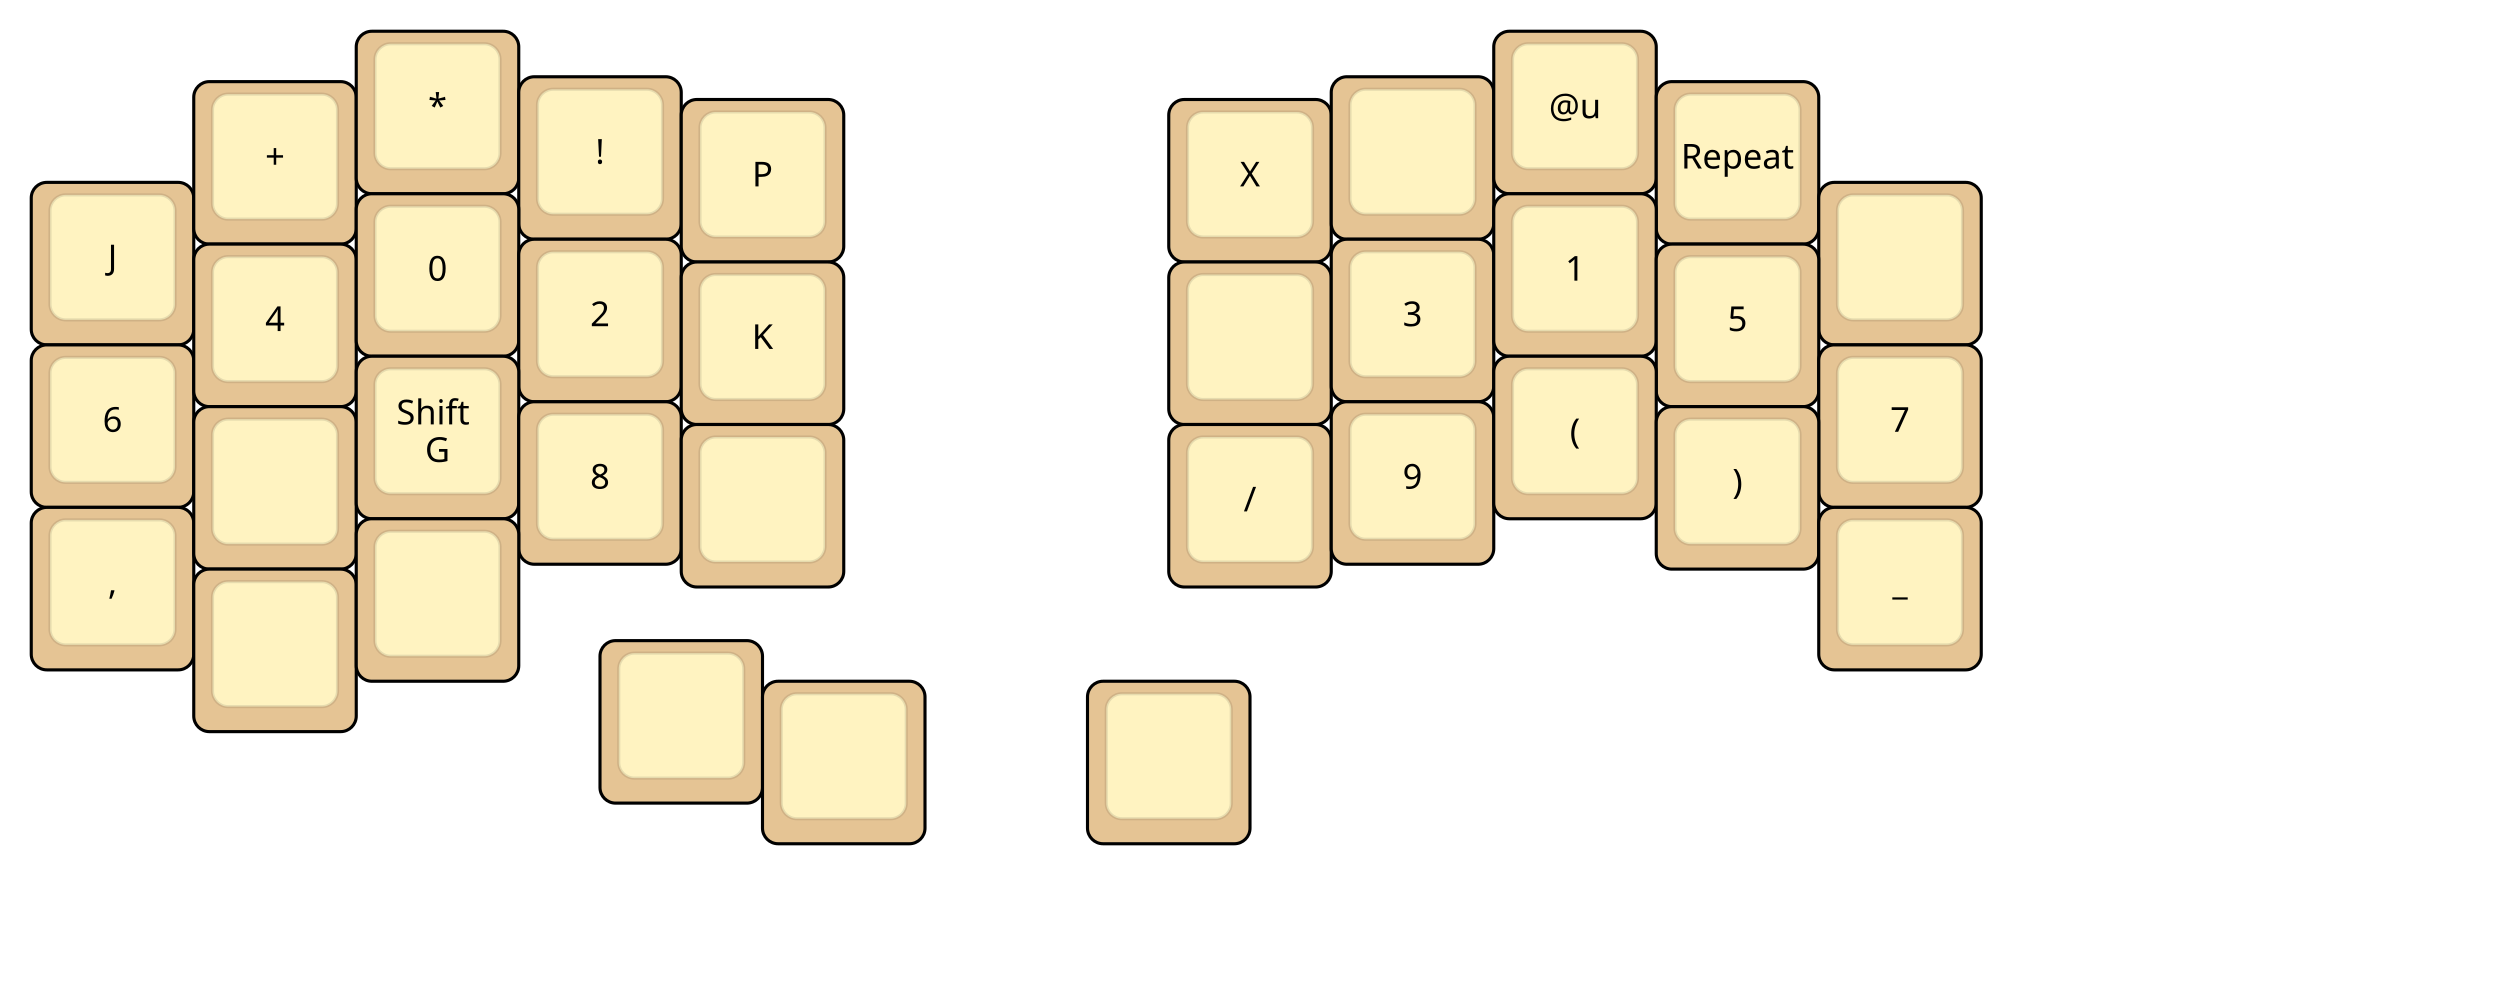
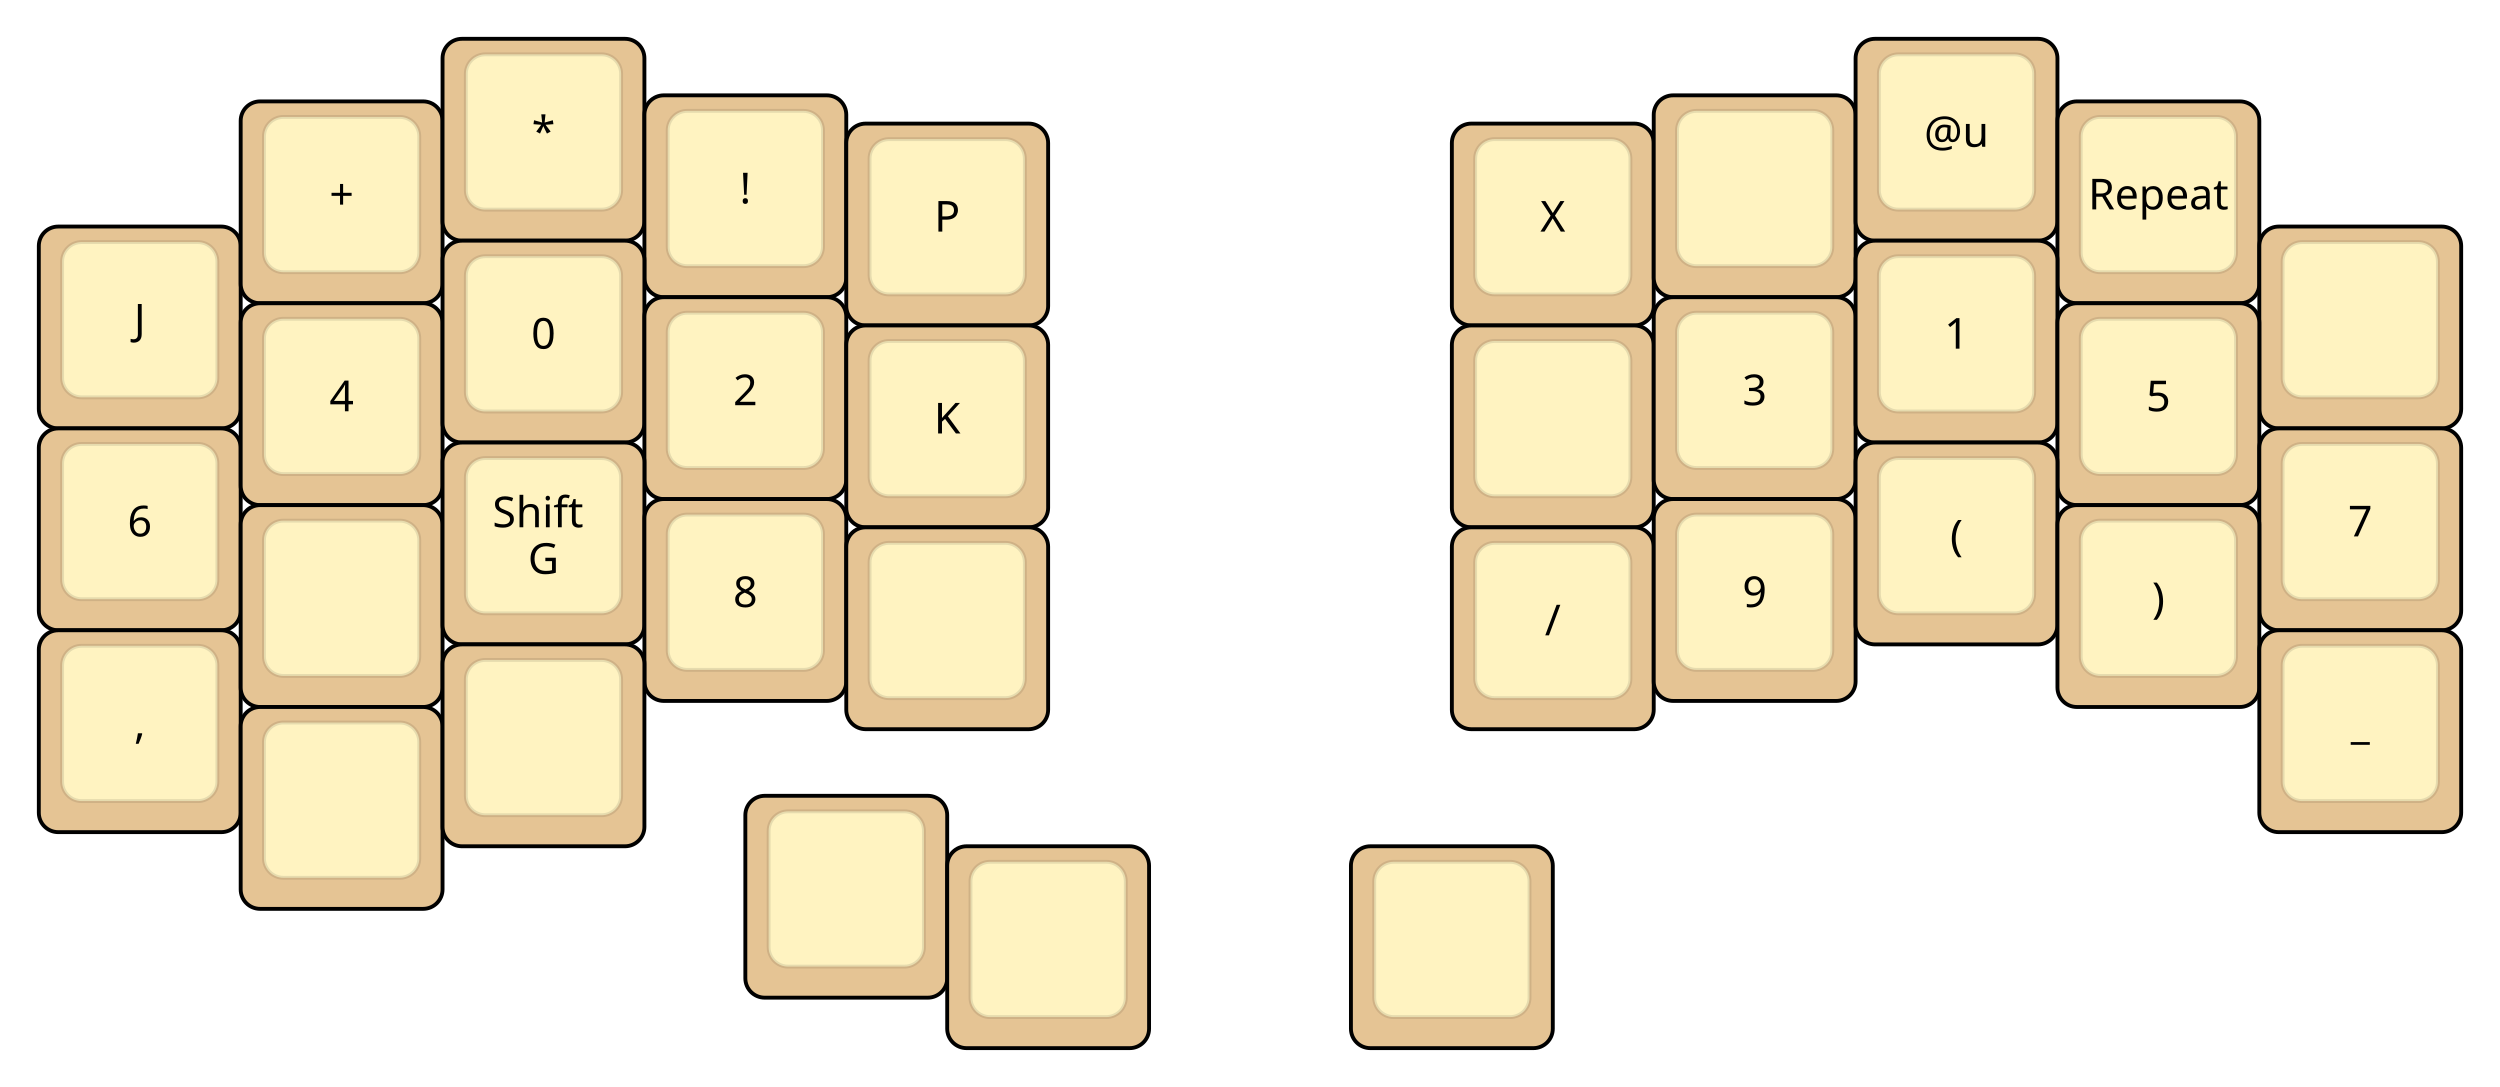
- <svg xmlns="http://www.w3.org/2000/svg" width="800px" height="320px" viewBox="0 0 800 320">
+ <svg xmlns="http://www.w3.org/2000/svg" width="644px" height="280x" viewBox="0 0 644 280">
  <style type="text/css">
    .keycap .border { stroke: black; stroke-width: 1; }
    .keycap .inner.border { stroke: rgba(0,0,0,.1); }
    .keycap { font-family: sans-serif; font-size: 11px}
  </style>
  <g class="keycap management">
    <rect x="10" y="58.36" width="52" height="52" rx="5" fill="#e5c494" class="outer border" />
    <rect x="16" y="62.36" width="40" height="40" rx="5" fill="#fff3c1" class="inner border" />
    <text x="36" y="82.36" text-anchor="middle" dominant-baseline="middle">
      <tspan x="36" dy="0">J</tspan>
    </text>
  </g>
  <g class="keycap default">
    <rect x="62" y="26.12" width="52" height="52" rx="5" fill="#e5c494" class="outer border" />
    <rect x="68" y="30.12" width="40" height="40" rx="5" fill="#fff3c1" class="inner border" />
    <text x="88" y="50.12" text-anchor="middle" dominant-baseline="middle">
      <tspan x="88" dy="0">+</tspan>
    </text>
  </g>
  <g class="keycap default">
    <rect x="114" y="10" width="52" height="52" rx="5" fill="#e5c494" class="outer border" />
    <rect x="120" y="14" width="40" height="40" rx="5" fill="#fff3c1" class="inner border" />
    <text x="140" y="34" text-anchor="middle" dominant-baseline="middle">
      <tspan x="140" dy="0">*</tspan>
    </text>
  </g>
  <g class="keycap default">
    <rect x="166" y="24.56" width="52" height="52" rx="5" fill="#e5c494" class="outer border" />
    <rect x="172" y="28.56" width="40" height="40" rx="5" fill="#fff3c1" class="inner border" />
    <text x="192" y="48.56" text-anchor="middle" dominant-baseline="middle">
      <tspan x="192" dy="0">!</tspan>
    </text>
  </g>
  <g class="keycap management">
    <rect x="218" y="31.84" width="52" height="52" rx="5" fill="#e5c494" class="outer border" />
    <rect x="224" y="35.84" width="40" height="40" rx="5" fill="#fff3c1" class="inner border" />
    <text x="244" y="55.84" text-anchor="middle" dominant-baseline="middle">
      <tspan x="244" dy="0">P</tspan>
    </text>
  </g>
  <g class="keycap default">
    <rect x="374" y="31.84" width="52" height="52" rx="5" fill="#e5c494" class="outer border" />
    <rect x="380" y="35.84" width="40" height="40" rx="5" fill="#fff3c1" class="inner border" />
    <text x="400" y="55.84" text-anchor="middle" dominant-baseline="middle">
      <tspan x="400" dy="0">X</tspan>
    </text>
  </g>
  <g class="keycap blank">
    <rect x="426" y="24.56" width="52" height="52" rx="5" fill="#e5c494" class="outer border" />
    <rect x="432" y="28.56" width="40" height="40" rx="5" fill="#fff3c1" class="inner border" />
  </g>
  <g class="keycap management">
    <rect x="478" y="10" width="52" height="52" rx="5" fill="#e5c494" class="outer border" />
    <rect x="484" y="14" width="40" height="40" rx="5" fill="#fff3c1" class="inner border" />
    <text x="504" y="34" text-anchor="middle" dominant-baseline="middle">
      <tspan x="504" dy="0">@u</tspan>
    </text>
  </g>
  <g class="keycap special">
    <rect x="530" y="26.12" width="52" height="52" rx="5" fill="#e5c494" class="outer border" />
    <rect x="536" y="30.12" width="40" height="40" rx="5" fill="#fff3c1" class="inner border" />
    <text x="556" y="50.12" text-anchor="middle" dominant-baseline="middle">
      <tspan x="556" dy="0">Repeat</tspan>
    </text>
  </g>
  <g class="keycap blank">
    <rect x="582" y="58.36" width="52" height="52" rx="5" fill="#e5c494" class="outer border" />
    <rect x="588" y="62.36" width="40" height="40" rx="5" fill="#fff3c1" class="inner border" />
  </g>
  <g class="keycap default">
    <rect x="10" y="110.36" width="52" height="52" rx="5" fill="#e5c494" class="outer border" />
    <rect x="16" y="114.36" width="40" height="40" rx="5" fill="#fff3c1" class="inner border" />
    <text x="36" y="134.36" text-anchor="middle" dominant-baseline="middle">
      <tspan x="36" dy="0">6</tspan>
    </text>
  </g>
  <g class="keycap default">
    <rect x="62" y="78.12" width="52" height="52" rx="5" fill="#e5c494" class="outer border" />
    <rect x="68" y="82.12" width="40" height="40" rx="5" fill="#fff3c1" class="inner border" />
    <text x="88" y="102.12" text-anchor="middle" dominant-baseline="middle">
      <tspan x="88" dy="0">4</tspan>
    </text>
  </g>
  <g class="keycap default">
    <rect x="114" y="62" width="52" height="52" rx="5" fill="#e5c494" class="outer border" />
    <rect x="120" y="66" width="40" height="40" rx="5" fill="#fff3c1" class="inner border" />
    <text x="140" y="86" text-anchor="middle" dominant-baseline="middle">
      <tspan x="140" dy="0">0</tspan>
    </text>
  </g>
  <g class="keycap default">
    <rect x="166" y="76.56" width="52" height="52" rx="5" fill="#e5c494" class="outer border" />
    <rect x="172" y="80.56" width="40" height="40" rx="5" fill="#fff3c1" class="inner border" />
    <text x="192" y="100.56" text-anchor="middle" dominant-baseline="middle">
      <tspan x="192" dy="0">2</tspan>
    </text>
  </g>
  <g class="keycap management">
    <rect x="218" y="83.84" width="52" height="52" rx="5" fill="#e5c494" class="outer border" />
    <rect x="224" y="87.84" width="40" height="40" rx="5" fill="#fff3c1" class="inner border" />
    <text x="244" y="107.84" text-anchor="middle" dominant-baseline="middle">
      <tspan x="244" dy="0">K</tspan>
    </text>
  </g>
  <g class="keycap blank">
    <rect x="374" y="83.84" width="52" height="52" rx="5" fill="#e5c494" class="outer border" />
    <rect x="380" y="87.84" width="40" height="40" rx="5" fill="#fff3c1" class="inner border" />
  </g>
  <g class="keycap default">
    <rect x="426" y="76.56" width="52" height="52" rx="5" fill="#e5c494" class="outer border" />
    <rect x="432" y="80.56" width="40" height="40" rx="5" fill="#fff3c1" class="inner border" />
    <text x="452" y="100.56" text-anchor="middle" dominant-baseline="middle">
      <tspan x="452" dy="0">3</tspan>
    </text>
  </g>
  <g class="keycap default">
    <rect x="478" y="62" width="52" height="52" rx="5" fill="#e5c494" class="outer border" />
    <rect x="484" y="66" width="40" height="40" rx="5" fill="#fff3c1" class="inner border" />
    <text x="504" y="86" text-anchor="middle" dominant-baseline="middle">
      <tspan x="504" dy="0">1</tspan>
    </text>
  </g>
  <g class="keycap default">
    <rect x="530" y="78.12" width="52" height="52" rx="5" fill="#e5c494" class="outer border" />
    <rect x="536" y="82.12" width="40" height="40" rx="5" fill="#fff3c1" class="inner border" />
    <text x="556" y="102.12" text-anchor="middle" dominant-baseline="middle">
      <tspan x="556" dy="0">5</tspan>
    </text>
  </g>
  <g class="keycap default">
    <rect x="582" y="110.36" width="52" height="52" rx="5" fill="#e5c494" class="outer border" />
    <rect x="588" y="114.36" width="40" height="40" rx="5" fill="#fff3c1" class="inner border" />
    <text x="608" y="134.36" text-anchor="middle" dominant-baseline="middle">
      <tspan x="608" dy="0">7</tspan>
    </text>
  </g>
  <g class="keycap default">
    <rect x="10" y="162.36" width="52" height="52" rx="5" fill="#e5c494" class="outer border" />
    <rect x="16" y="166.36" width="40" height="40" rx="5" fill="#fff3c1" class="inner border" />
    <text x="36" y="186.36" text-anchor="middle" dominant-baseline="middle">
      <tspan x="36" dy="0">,</tspan>
    </text>
  </g>
  <g class="keycap blank">
    <rect x="62" y="130.12" width="52" height="52" rx="5" fill="#e5c494" class="outer border" />
    <rect x="68" y="134.12" width="40" height="40" rx="5" fill="#fff3c1" class="inner border" />
  </g>
  <g class="keycap management">
    <rect x="114" y="114" width="52" height="52" rx="5" fill="#e5c494" class="outer border" />
    <rect x="120" y="118" width="40" height="40" rx="5" fill="#fff3c1" class="inner border" />
    <text x="140" y="132" text-anchor="middle" dominant-baseline="middle">
      <tspan x="140" dy="0">Shift</tspan>
      <tspan x="140" dy="12">G</tspan>
    </text>
  </g>
  <g class="keycap default">
    <rect x="166" y="128.56" width="52" height="52" rx="5" fill="#e5c494" class="outer border" />
    <rect x="172" y="132.56" width="40" height="40" rx="5" fill="#fff3c1" class="inner border" />
    <text x="192" y="152.56" text-anchor="middle" dominant-baseline="middle">
      <tspan x="192" dy="0">8</tspan>
    </text>
  </g>
  <g class="keycap blank">
    <rect x="218" y="135.84" width="52" height="52" rx="5" fill="#e5c494" class="outer border" />
    <rect x="224" y="139.84" width="40" height="40" rx="5" fill="#fff3c1" class="inner border" />
  </g>
  <g class="keycap default">
    <rect x="374" y="135.84" width="52" height="52" rx="5" fill="#e5c494" class="outer border" />
    <rect x="380" y="139.84" width="40" height="40" rx="5" fill="#fff3c1" class="inner border" />
    <text x="400" y="159.84" text-anchor="middle" dominant-baseline="middle">
      <tspan x="400" dy="0">/</tspan>
    </text>
  </g>
  <g class="keycap default">
    <rect x="426" y="128.56" width="52" height="52" rx="5" fill="#e5c494" class="outer border" />
    <rect x="432" y="132.56" width="40" height="40" rx="5" fill="#fff3c1" class="inner border" />
    <text x="452" y="152.56" text-anchor="middle" dominant-baseline="middle">
      <tspan x="452" dy="0">9</tspan>
    </text>
  </g>
  <g class="keycap management">
    <rect x="478" y="114" width="52" height="52" rx="5" fill="#e5c494" class="outer border" />
    <rect x="484" y="118" width="40" height="40" rx="5" fill="#fff3c1" class="inner border" />
    <text x="504" y="138" text-anchor="middle" dominant-baseline="middle">
      <tspan x="504" dy="0">(</tspan>
    </text>
  </g>
  <g class="keycap management">
    <rect x="530" y="130.12" width="52" height="52" rx="5" fill="#e5c494" class="outer border" />
    <rect x="536" y="134.12" width="40" height="40" rx="5" fill="#fff3c1" class="inner border" />
    <text x="556" y="154.12" text-anchor="middle" dominant-baseline="middle">
      <tspan x="556" dy="0">)</tspan>
    </text>
  </g>
  <g class="keycap default">
    <rect x="582" y="162.36" width="52" height="52" rx="5" fill="#e5c494" class="outer border" />
    <rect x="588" y="166.36" width="40" height="40" rx="5" fill="#fff3c1" class="inner border" />
    <text x="608" y="186.36" text-anchor="middle" dominant-baseline="middle">
      <tspan x="608" dy="0">_</tspan>
    </text>
  </g>
  <g class="keycap blank">
    <rect x="62" y="182.12" width="52" height="52" rx="5" fill="#e5c494" class="outer border" />
    <rect x="68" y="186.12" width="40" height="40" rx="5" fill="#fff3c1" class="inner border" />
  </g>
  <g class="keycap blank">
    <rect x="114" y="166" width="52" height="52" rx="5" fill="#e5c494" class="outer border" />
    <rect x="120" y="170" width="40" height="40" rx="5" fill="#fff3c1" class="inner border" />
  </g>
  <g class="keycap blank">
    <rect x="192" y="205" width="52" height="52" rx="5" fill="#e5c494" class="outer border" />
    <rect x="198" y="209" width="40" height="40" rx="5" fill="#fff3c1" class="inner border" />
  </g>
  <g class="keycap blank">
    <rect x="244" y="218" width="52" height="52" rx="5" fill="#e5c494" class="outer border" />
    <rect x="250" y="222" width="40" height="40" rx="5" fill="#fff3c1" class="inner border" />
  </g>
  <g class="keycap blank">
    <rect x="348" y="218" width="52" height="52" rx="5" fill="#e5c494" class="outer border" />
    <rect x="354" y="222" width="40" height="40" rx="5" fill="#fff3c1" class="inner border" />
  </g>
</svg>
